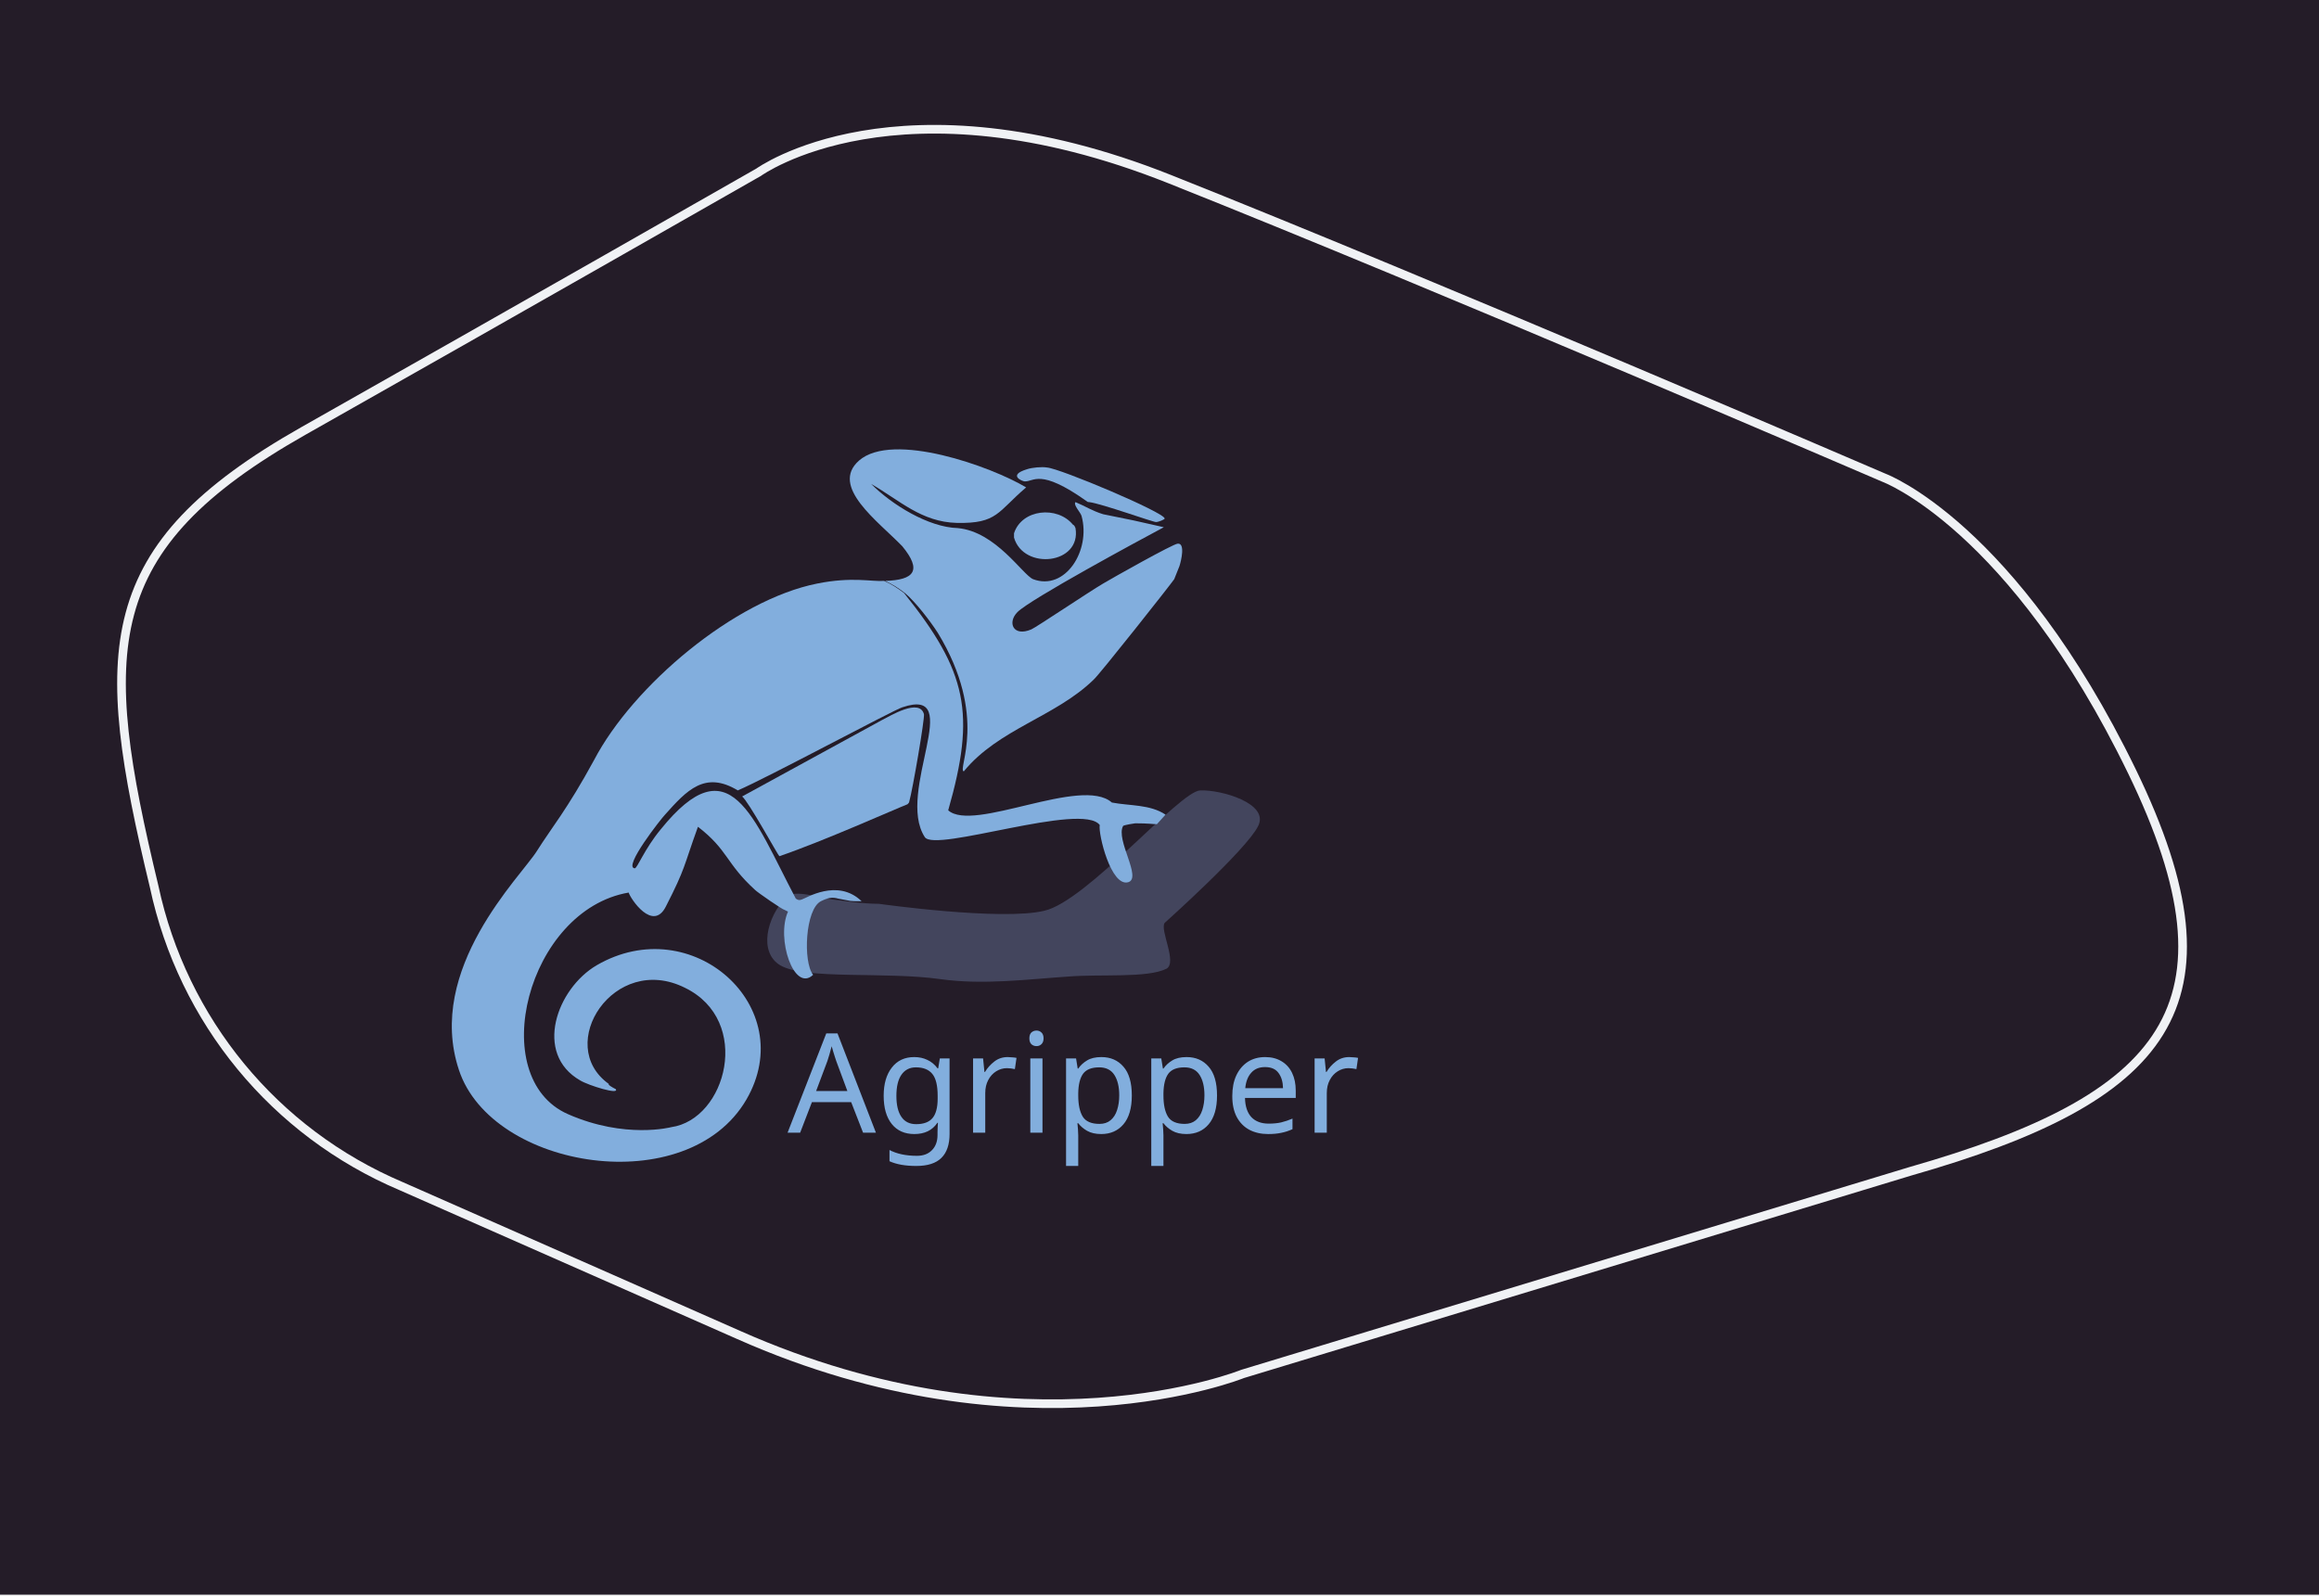
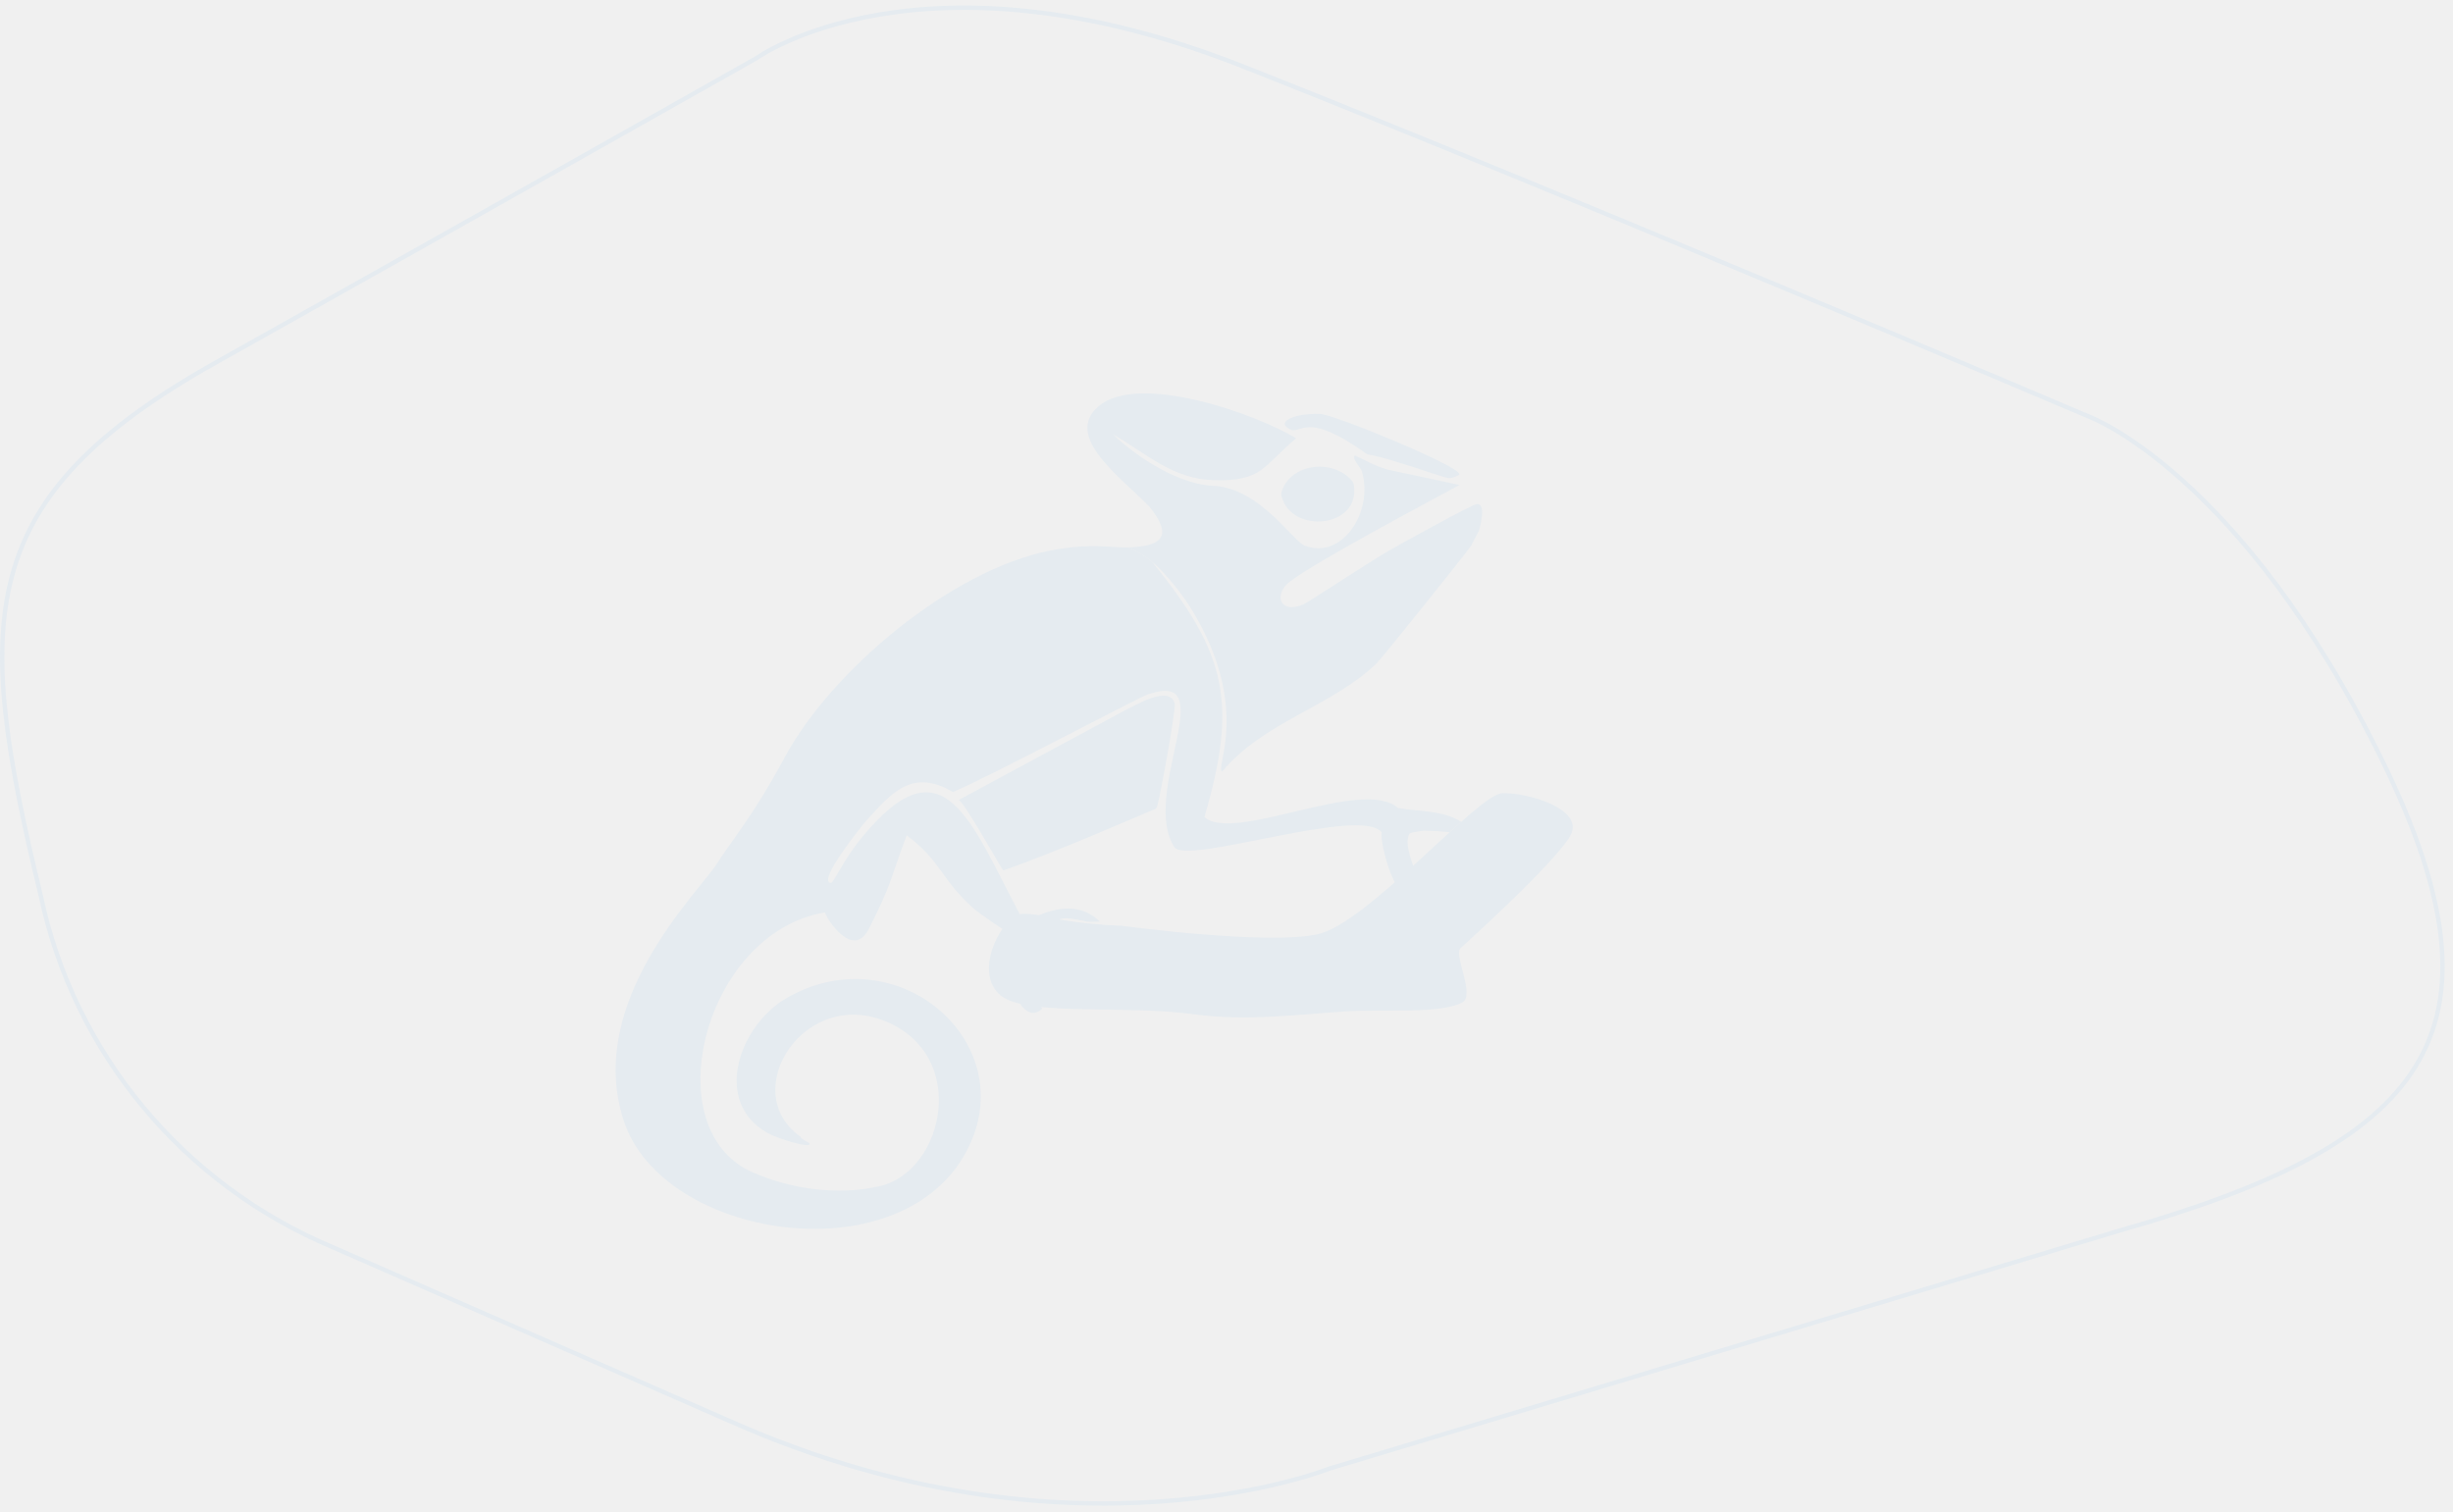
- <svg xmlns="http://www.w3.org/2000/svg" version="1.1" x="0px" y="0px" viewBox="0 0 267.8 184.3" style="enable-background:new 0 0 267.8 184.3;" xml:space="preserve">
-   <style type="text/css">
- 	.st0{fill:#241C28;}
- 	.st1{display:none;}
- 	.st2{display:inline;fill:#82AEDD;}
- 	.st3{display:inline;fill:#B9B5C6;}
- 	.st4{display:inline;fill:#FBFBFD;}
- 	.st5{display:inline;fill:#4F4E5C;}
- 	.st6{display:inline;fill:#D2D5E2;}
- 	.st7{display:inline;fill:#443C4F;}
- 	.st8{fill:none;stroke:#F0F2F5;stroke-miterlimit:10;}
- 	.st9{fill:#43455D;}
- 	.st10{fill:#82AEDD;}
- 	.st11{font-family:'NotoSans-Regular';}
- 	.st12{font-size:16px;}
- 	.st13{fill:none;stroke:#43455D;stroke-miterlimit:10;}
- 	.st14{display:inline;fill:#B7B5C8;}
- 	.st15{fill:none;}
- </style>
-   <g id="Calque_2">
-     <rect y="-1.2" class="st0" width="267.8" height="185.4" />
+ <svg xmlns="http://www.w3.org/2000/svg" width="224" height="138" viewBox="0 0 224 138" fill="none">
+   <g clip-path="url(#clip0_515_2992)">
+     <path d="M193.563 112.371L121.404 134.107C121.404 134.107 97.886 143.562 66.947 129.903L30.373 113.888C16.705 108.152 6.743 96.145 3.713 81.754C-2.428 56.4 -2.464 45.528 19.772 33.068C42.007 20.603 69.069 5.317 69.069 5.317C69.069 5.317 84.098 -5.551 113.539 6.077C142.98 17.705 190.818 38.068 190.818 38.068C190.818 38.068 204.679 43.211 217.554 69.477C229.916 94.692 221.175 104.509 193.563 112.371Z" stroke="#E5EBF0" stroke-width="0.398" stroke-miterlimit="10" />
+     <path d="M133.331 86.627C132.793 87.367 134.734 90.926 133.508 91.559C131.467 92.618 126.267 92.136 122.923 92.355C118.599 92.638 113.704 93.275 109.035 92.622C103.027 91.786 94.459 92.73 91.73 91.141C89.379 89.772 90.187 86.006 92.385 83.808C93.253 82.941 96.078 83.896 97.36 84.075C98.361 84.214 100.527 84.497 102.42 84.537C102.42 84.537 115.73 86.348 120.343 85.309C124.957 84.27 134.935 72.511 137.181 72.435C139.428 72.355 144.676 73.844 143.426 76.253C142.177 78.661 133.331 86.623 133.331 86.623V86.627Z" fill="#E5EBF0" />
+     <path d="M133.44 75.046C131.724 73.963 129.622 74.143 127.657 73.78C124.414 70.914 112.659 77.033 109.987 74.608C113.009 64.23 112.061 59.724 105.205 51.304C104.469 50.711 103.923 50.38 103.063 49.99C101.616 50.046 99.57 49.544 95.849 50.285C86.856 52.076 75.945 61.209 71.653 69.166C68.787 74.481 67.092 76.356 65.428 78.924C63.708 81.579 53.368 91.559 56.977 102.399C60.525 113.056 81.72 116.404 88.033 105.536C93.792 95.624 82.158 85.221 71.862 91.121C67.522 93.609 65.018 100.6 70.073 103.454C71.034 103.995 74.353 105.007 73.883 104.37C72.971 103.896 73.144 103.832 73.104 103.804C67.196 99.644 73.626 89.748 81.362 93.486C88.668 97.013 85.883 107.574 79.863 108.406C79.863 108.406 74.856 109.708 68.743 107.061C59.742 103.163 64.311 85.146 75.334 83.323C75.539 84.007 77.914 87.61 79.325 84.843C81.442 80.691 81.169 80.635 82.797 76.276C86.044 78.737 85.823 80.21 88.977 83.028C89.279 83.299 91.979 85.174 92.136 85.198L92.469 85.365C91.188 88.203 93.161 94.071 95.182 92.097C94.041 90.715 94.326 85.05 96.014 84.226C96.782 83.852 97.228 83.804 97.911 83.904C99.474 84.139 98.919 84.222 100.431 84.159C97.843 81.607 94.318 83.928 93.972 83.995C93.695 84.051 93.559 84.107 93.334 83.888C88.624 75.054 86.228 67.299 78.686 76.495C76.941 78.625 76.13 80.639 75.88 80.627C74.53 80.556 78.802 75.281 79.128 74.919C81.487 72.295 83.391 70.17 87.016 72.327C90.094 71.061 103.87 63.736 104.831 63.406C111.719 61.041 104.083 72.475 107.238 77.351C108.339 79.051 124.289 73.541 126.182 76.018C125.957 76.945 127.44 82.69 129.244 82.148C130.735 81.698 127.818 77.63 128.71 76.125C128.774 76.018 129.919 75.854 130.044 75.858C131.535 75.894 131.873 75.946 132.379 75.998L133.44 75.038V75.046Z" fill="#E5EBF0" />
+     <path d="M91.625 79.485C91.537 79.517 88.238 73.537 87.562 73.04L102.673 64.895C103.601 64.469 106.784 62.474 107.274 64.25C107.395 64.688 106.044 72.287 105.667 73.637C105.634 73.752 105.558 73.844 105.45 73.888C104.244 74.385 96.339 77.857 91.629 79.481L91.625 79.485Z" fill="#E5EBF0" />
+     <path d="M118.393 38.004C118.951 37.845 119.98 37.761 120.575 37.805C122.018 37.912 133.354 42.602 133.266 43.306C133.25 43.438 132.627 43.673 132.285 43.665C131.916 43.657 126.47 41.698 125.036 41.531C124.939 41.519 124.851 41.487 124.771 41.431C119.667 37.801 119.04 39.346 118.039 39.29C117.919 39.282 116.275 38.601 118.389 38.004H118.393Z" fill="#E5EBF0" />
+     <path d="M134.355 49.807C133.981 50.389 126.185 60.122 125.687 60.6C121.548 64.553 115.411 65.898 111.613 70.448C110.866 70.225 114.326 64.64 108.788 55.611C107.989 54.306 106.389 52.264 105.204 51.304C104.468 50.711 103.922 50.381 103.062 49.99C106.208 49.875 107.101 48.923 104.963 46.272C102.387 43.617 97.118 39.891 100.273 37.136C103.886 33.979 114.567 37.741 118.361 40.022C115.315 42.582 115.299 43.963 110.874 43.852C107.08 43.756 104.734 41.447 101.639 39.664C103.906 41.846 107.824 44.342 111.027 44.377C115.19 44.772 118.055 49.421 119.149 49.831C122.58 51.129 125.438 46.734 124.373 43.064C124.276 42.725 123.408 41.869 123.726 41.587C124.811 42.088 125.514 42.55 126.768 42.896C128.938 43.361 131.108 43.824 133.278 44.286C130.489 45.806 118.871 51.965 117.493 53.374C116.36 54.533 117.011 56.053 119.024 55.194C119.45 55.01 125.205 51.209 126.824 50.289C127.809 49.732 134.411 46.057 134.866 46.029C135.693 45.982 135.231 47.877 135.042 48.47L134.355 49.807Z" fill="#E5EBF0" />
+     <path d="M123.633 44.298C124.244 48.199 117.967 48.828 117.031 45.333C116.991 45.185 116.995 45.022 117.043 44.875C117.891 42.264 121.757 41.893 123.457 43.904C123.549 44.015 123.613 44.154 123.633 44.294V44.298Z" fill="#E5EBF0" />
  </g>
-   <g id="Calque_1">
-     <g>
-       <path class="st8" d="M220.6,135.3l-77.1,23.4c0,0-25.1,10.2-58.2-4.5L46.3,137c-14.6-6.2-25.2-19.1-28.5-34.6    C11.2,75,11.2,63.3,35,49.8c23.7-13.4,52.6-29.9,52.6-29.9s16.1-11.7,47.5,0.8c31.4,12.5,82.5,34.5,82.5,34.5s14.8,5.5,28.6,33.9    C259.4,116.3,250,126.9,220.6,135.3z" />
-       <g>
-         <g id="Background_00000016047998235153042860000002449130320498302633_" class="st1">
-           <path class="st2" d="M154.5,48.6c4.7,4.9,6.9,9.2,8.6,15.7c4,14.8,4.5,36.5,1,51.4c-2.1,8.9-4.2,12-10.8,18.3      c-6.9,0-13.7,0-20.6,0c4.1-3.2,7.2-7,8.8-12c1-3.1,1.1-6.4-2.3-8.2c4.8-13.4,2.6-25.8-0.6-39.3c2.2-2.2,3-2.8,2.8-7.1      c-0.2-5.5-3.4-14-6.3-18.8C141.6,48.6,148.1,48.6,154.5,48.6z" />
-           <path class="st2" d="M66.8,48.6c-7.1,15-9.4,33.3-9.6,49.8c-7.1,6-13.1,14.7-7,23.7c3,4.4,10.6,8.3,15.8,8.8      c1.2,1.5,1.2,1.5,2.5,3.1c-7.8,0-15.6,0-23.3,0c-11.7-7.5-13.5-24.5-13.7-37.3c-0.3-14.1,1.4-37.8,12.1-48.1      C51.3,48.6,59.1,48.6,66.8,48.6z" />
-           <path class="st2" d="M135.1,48.6c2.9,4.8,6,13.3,6.3,18.8c-1.3-2.7-12.4-9.1-14.5-9.3c-2-0.2-3.7,0.8-3.9,0.7      c-3.4-3.1-16.2-9.2-19.3-4.2c-2.6,4.2,5.6,10.1,5.1,12.4c-0.3,1.6-5.2-0.8-11.2-0.4c-8.8,0.6-20.4,7.5-26.3,13.9      c-6.1,6.6-5.7,10.6-7.9,13.1c-1.5,1.8-4.3,3.1-6.1,4.6c0.2-16.4,2.6-34.8,9.6-49.8C89.6,48.6,112.4,48.6,135.1,48.6z" />
-           <path class="st2" d="M141.5,122c-1.6,5-4.7,8.8-8.8,12c-21.4,0-42.9,0-64.3,0c-1.2-1.5-1.2-1.5-2.5-3.1c12.1,1.3,23-8.5,16-20.4      c1.3,0.3,5.3,0.8,6.1,1.2c0.7,0.3,0.8,2,3.5,0.7c3.5,0.9,9,1.7,12.3,3.1c4.1,1.7,4.9,4.4,10.8,1.2c4.2,1.1,8.5,1.9,12.7,2.9      C131.3,120.5,140.3,124,141.5,122z" />
-           <path class="st2" d="M161.2,48.6c4.2,0,8.5,0,12.7,0c0,42.7,0,42.7,0,85.4c-4.4,0-8.9,0-13.3,0c5.4-3.8,6-8.3,8.3-14.1      c2-7.1,2.7-19.2,2.9-26.7c0,0,0.3-0.6,0.3-0.6c0-2.1-0.4-2.5-0.4-2.6c-0.3-10.5-1.7-25.3-6.3-34.7      C164.3,52.9,162.5,50.9,161.2,48.6z" />
-           <path class="st2" d="M36.6,48.6c-1.6,2.6-1.6,2.6-3.2,5.2c-0.4,1.6-2.1,4.7-2.2,5c-0.7,2-0.9,4.1-1.5,6.1      c-0.1,0.3-0.5,0.8-0.6,1.2c-1,4.3-1.5,8.7-2.3,13c-1.2,10.5-1.2,21-0.1,31.5c0.9,4.7,0.9,4.7,1.9,9.3c2.1,3.9,1.9,7.1,5.1,10.9      c0.8,1,2.4,1.9,3.1,3.1c-4.1,0-8.2,0-12.3,0c0-42.7,0-42.7,0-85.4C28.6,48.6,32.6,48.6,36.6,48.6z" />
-           <path class="st2" d="M43.5,48.6c-10.7,10.3-12.4,34-12.1,48.1c0.2,12.8,2,29.8,13.7,37.3c-1.3,0-2.6,0-3.9,0      c-0.5-0.6-2.5-1.2-3.1-1.6c-1-0.6-3-2.8-3.6-3.7c-0.3-0.5-1.8-3.7-2-4.4c-4-10.3-5-26.8-4.1-37.8c0.2-2.4,1.5-12.3,1.9-14.7      c1-5.7,3.3-15,6.6-19.7c0.8-1.2,2.1-2.1,2.6-3.4C40.8,48.6,42.1,48.6,43.5,48.6z" />
-           <path class="st2" d="M161.2,48.6c1.3,2.3,3.1,4.3,4.2,6.6c4.6,9.5,6,24.3,6.3,34.7c0,0.1,0.5,0.5,0.4,2.6c0,0-0.3,0.6-0.3,0.6      c-0.2,7.5-0.9,19.6-2.9,26.7c-2.3,5.8-2.9,10.3-8.3,14.1c-1.5,0-2.9,0-4.4,0c0.2-0.8,1.7-1.2,2.4-1.8c4.2-3.4,7.9-12.3,8.2-17.7      c0.4-0.4,0.4-0.4,0.7-0.9c-0.1-2.5,0.5-4.2,0.6-5.4c1-8.7,0.6-17.6,0.9-26.3c-0.9-6.2-0.9-6.2-1.9-12.4      c-1.4-4.4-2.6-11.7-5-15.5c-0.6-0.9-3.7-3.8-4.1-5.5C159.2,48.6,160.2,48.6,161.2,48.6z" />
-           <path class="st2" d="M158.2,48.6c0.4,1.7,3.5,4.5,4.1,5.5c2.4,3.7,3.5,11.1,5,15.5c0.9,6.2,0.9,6.2,1.9,12.4      c-0.3,8.7,0.1,17.5-0.9,26.3c-0.1,1.2-0.6,2.9-0.6,5.4c-0.4,0.4-0.4,0.4-0.7,0.9c-0.3,5.4-4,14.4-8.2,17.7      c-0.7,0.5-2.2,0.9-2.4,1.8c-1,0-1.9,0-2.9,0c6.6-6.3,8.7-9.4,10.8-18.3c3.5-14.9,2.9-36.6-1-51.4c-1.7-6.5-3.9-10.8-8.6-15.7      C155.7,48.6,157,48.6,158.2,48.6z" />
-           <path class="st2" d="M39.4,48.6c-0.6,1.3-1.8,2.3-2.6,3.4c-3.2,4.7-5.6,14-6.6,19.7c-0.4,2.4-1.7,12.3-1.9,14.7      c-0.9,11,0,27.5,4.1,37.8c0.3,0.7,1.8,3.9,2,4.4c0.6,0.9,2.6,3.1,3.6,3.7c0.7,0.4,2.6,1,3.1,1.6c-1.5,0-2.9,0-4.4,0      c-0.7-1.2-2.2-2.1-3.1-3.1c-3.2-3.9-3-7-5.1-10.9c-0.9-4.7-0.9-4.7-1.9-9.3c-1.1-10.5-1.1-21,0.1-31.5c0.8-4.3,1.3-8.7,2.3-13      c0.1-0.4,0.5-0.9,0.6-1.2c0.5-2,0.8-4.1,1.5-6.1c0.1-0.3,1.8-3.4,2.2-5c1.6-2.6,1.6-2.6,3.2-5.2C37.6,48.6,38.5,48.6,39.4,48.6z      " />
-           <path class="st2" d="M139.2,113.9c-2-1-11.7-2.9-14.8-3.6c-2.1-3.6-4.5-3.7-8.2-5c-1.4-3.7-3.9-6.8-6.3-9.8      c0.6-0.8,1.2-2.8,1.7-3.3c0.3-0.3,5-3,5.8-3.4c2.5-1.1,6.8-2.1,10.1-4.2c1.2-0.8,9.6-8.4,11.2-9.9      C141.9,88,144.1,100.5,139.2,113.9z" />
-         </g>
-         <g>
-           <g>
-             <g>
-               <path class="st9" d="M134.5,106.6c-0.6,0.8,1.5,4.6,0.2,5.3c-2.2,1.1-7.7,0.6-11.3,0.9c-4.6,0.3-9.8,1-14.8,0.3        c-6.4-0.9-15.6,0.1-18.5-1.6c-2.5-1.5-1.6-5.5,0.7-7.9c0.9-0.9,3.9,0.1,5.3,0.3c1.1,0.1,3.4,0.5,5.4,0.5c0,0,14.2,2,19.1,0.8        c4.9-1.1,15.6-13.8,18-13.9s8,1.5,6.7,4.1C144,98.1,134.5,106.6,134.5,106.6z" />
-               <path class="st10" d="M134.6,94.1c-1.8-1.2-4.1-1-6.2-1.4c-3.5-3.1-16,3.5-18.9,0.9c3.2-11.2,2.2-16-5.1-25.1        c-0.8-0.6-1.4-1-2.3-1.4c-1.5,0.1-3.7-0.5-7.7,0.3c-9.6,1.9-21.3,11.8-25.8,20.4c-3.1,5.7-4.9,7.8-6.6,10.5        c-1.8,2.9-12.9,13.6-9,25.3c3.8,11.5,26.4,15.1,33.2,3.4c6.2-10.7-6.3-21.9-17.3-15.5c-4.6,2.7-7.3,10.2-1.9,13.3        c1,0.6,4.6,1.7,4.1,1c-1-0.5-0.8-0.6-0.8-0.6c-6.3-4.5,0.6-15.2,8.8-11.1c7.8,3.8,4.8,15.2-1.6,16.1c0,0-5.3,1.4-11.9-1.5        c-9.6-4.2-4.7-23.6,7-25.6c0.2,0.7,2.8,4.6,4.3,1.6c2.3-4.5,2-4.5,3.7-9.2c3.5,2.7,3.2,4.2,6.6,7.3c0.3,0.3,3.2,2.3,3.4,2.3        l0.4,0.2c-1.4,3.1,0.7,9.4,2.9,7.3c-1.2-1.5-0.9-7.6,0.9-8.5c0.8-0.4,1.3-0.5,2-0.3c1.7,0.3,1.1,0.3,2.7,0.3        c-2.8-2.7-6.5-0.3-6.9-0.2c-0.3,0.1-0.4,0.1-0.7-0.1c-5-9.5-7.6-17.9-15.6-8c-1.9,2.3-2.7,4.5-3,4.5c-1.4-0.1,3.1-5.8,3.5-6.2        c2.5-2.8,4.6-5.1,8.4-2.8c3.3-1.4,18-9.3,19-9.6c7.4-2.5-0.8,9.8,2.6,15c1.2,1.8,18.2-4.1,20.2-1.4c-0.2,1,1.3,7.2,3.3,6.6        c1.6-0.5-1.5-4.9-0.6-6.5c0.1-0.1,1.3-0.3,1.4-0.3c1.6,0,2,0.1,2.5,0.1L134.6,94.1z" />
-               <path class="st10" d="M90,98.9c-0.1,0-3.6-6.4-4.3-6.9l16.1-8.8c1-0.5,4.4-2.6,4.9-0.7c0.1,0.5-1.3,8.7-1.7,10.1        c0,0.1-0.1,0.2-0.2,0.3C103.5,93.4,95,97.2,90,98.9z" />
-               <g>
-                 <path class="st10" d="M118.6,54.2c0.6-0.2,1.7-0.3,2.3-0.2c1.5,0.1,13.6,5.2,13.6,5.9c0,0.1-0.7,0.4-1,0.4         c-0.4,0-6.2-2.1-7.7-2.3c-0.1,0-0.2,0-0.3-0.1c-5.5-3.9-6.1-2.2-7.2-2.3C118.1,55.6,116.3,54.9,118.6,54.2z" />
-                 <g>
-                   <path class="st10" d="M135.6,66.9c-0.4,0.6-8.7,11.1-9.3,11.6c-4.4,4.3-11,5.7-15,10.6c-0.8-0.2,2.9-6.3-3-16          c-0.9-1.4-2.6-3.6-3.8-4.6c-0.8-0.6-1.4-1-2.3-1.4c3.4-0.1,4.3-1.2,2-4c-2.8-2.9-8.4-6.9-5-9.9c3.9-3.4,15.3,0.7,19.3,3.1          c-3.3,2.8-3.3,4.2-8,4.1c-4.1-0.1-6.6-2.6-9.9-4.5c2.4,2.4,6.6,5,10,5.1c4.4,0.4,7.5,5.4,8.7,5.9c3.7,1.4,6.7-3.3,5.6-7.3          c-0.1-0.4-1-1.3-0.7-1.6c1.2,0.5,1.9,1,3.2,1.4c3.5,0.7,3.5,0.7,7,1.5c-3,1.6-15.4,8.3-16.9,9.8c-1.2,1.2-0.5,2.9,1.6,2          c0.5-0.2,6.6-4.3,8.3-5.3c1-0.6,8.1-4.6,8.6-4.6c0.9-0.1,0.4,2,0.2,2.6L135.6,66.9" />
-                 </g>
-                 <g>
-                   <path class="st10" d="M124.2,61c0.7,4.2-6,4.9-7.1,1.1c0-0.2,0-0.3,0-0.5c0.9-2.8,5-3.2,6.8-1          C124.1,60.7,124.1,60.8,124.2,61z" />
-                 </g>
-               </g>
-             </g>
-           </g>
-         </g>
-       </g>
-       <text transform="matrix(1 0 0 1 90.9496 130.8364)" class="st10 st11 st12">Agripper</text>
-     </g>
-   </g>
+   <defs>
+     <clipPath id="clip0_515_2992">
+       <rect width="223.245" height="136.991" fill="white" transform="translate(0 0.503662)" />
+     </clipPath>
+   </defs>
</svg>
